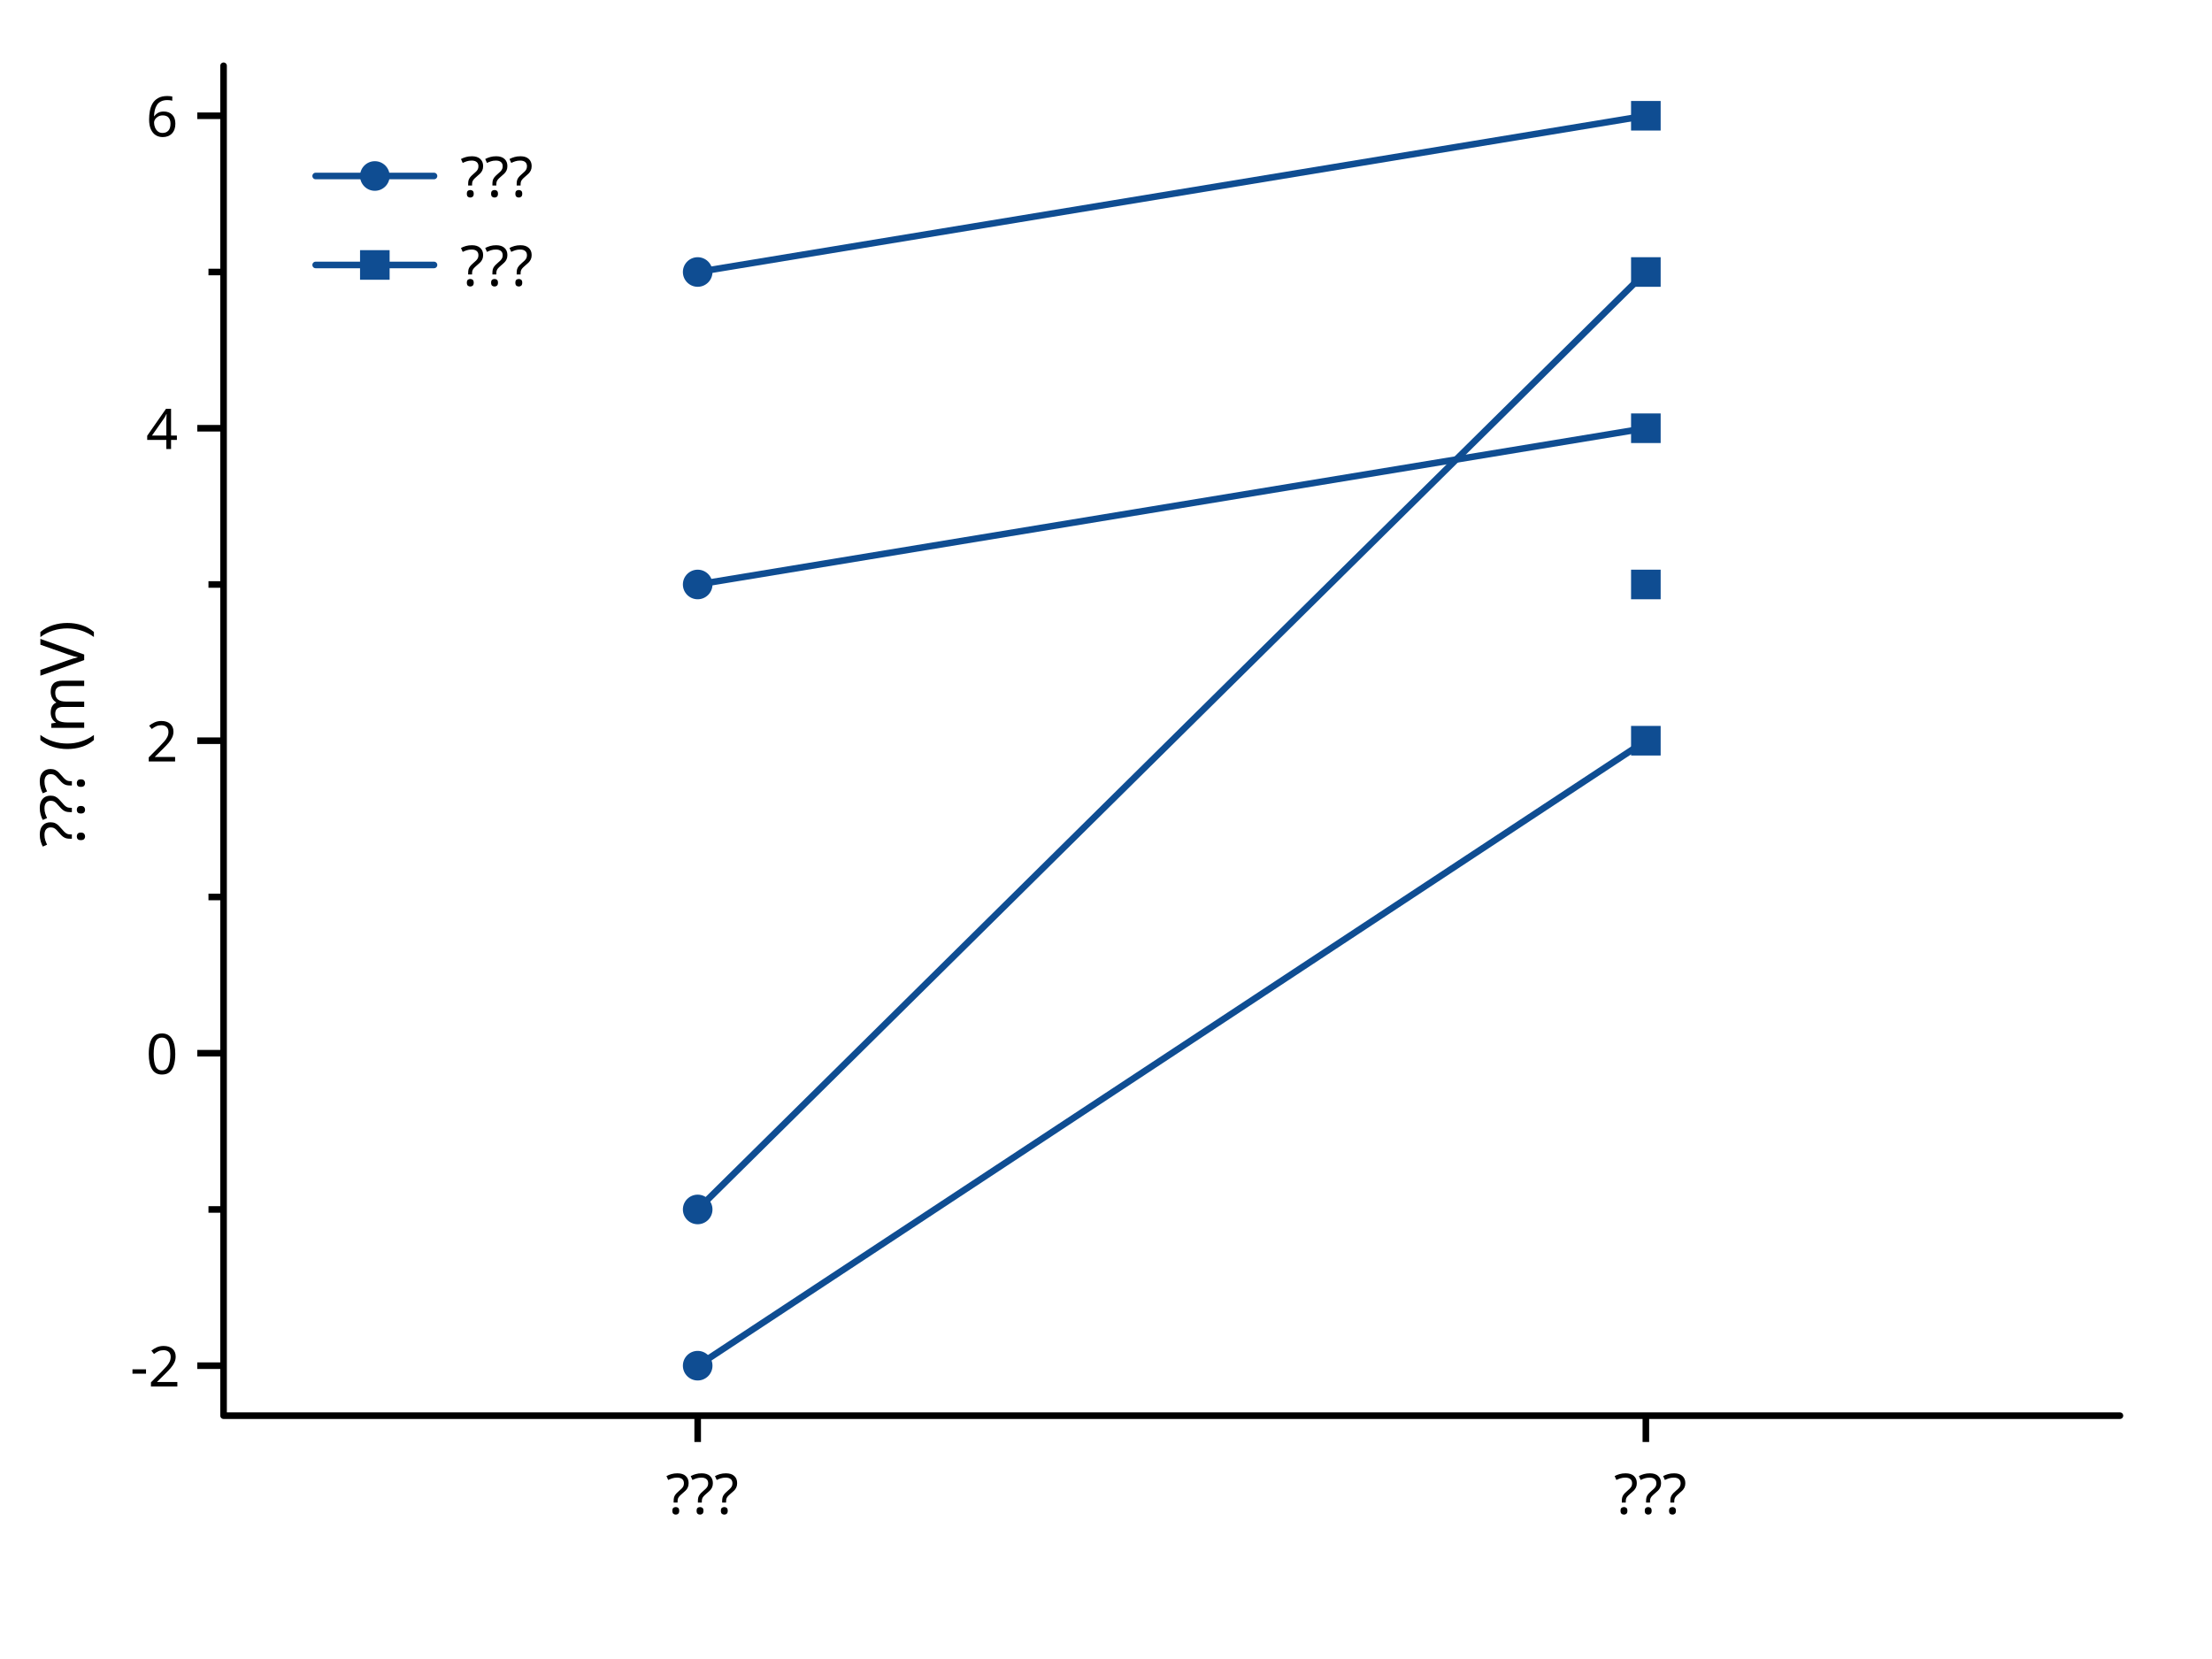
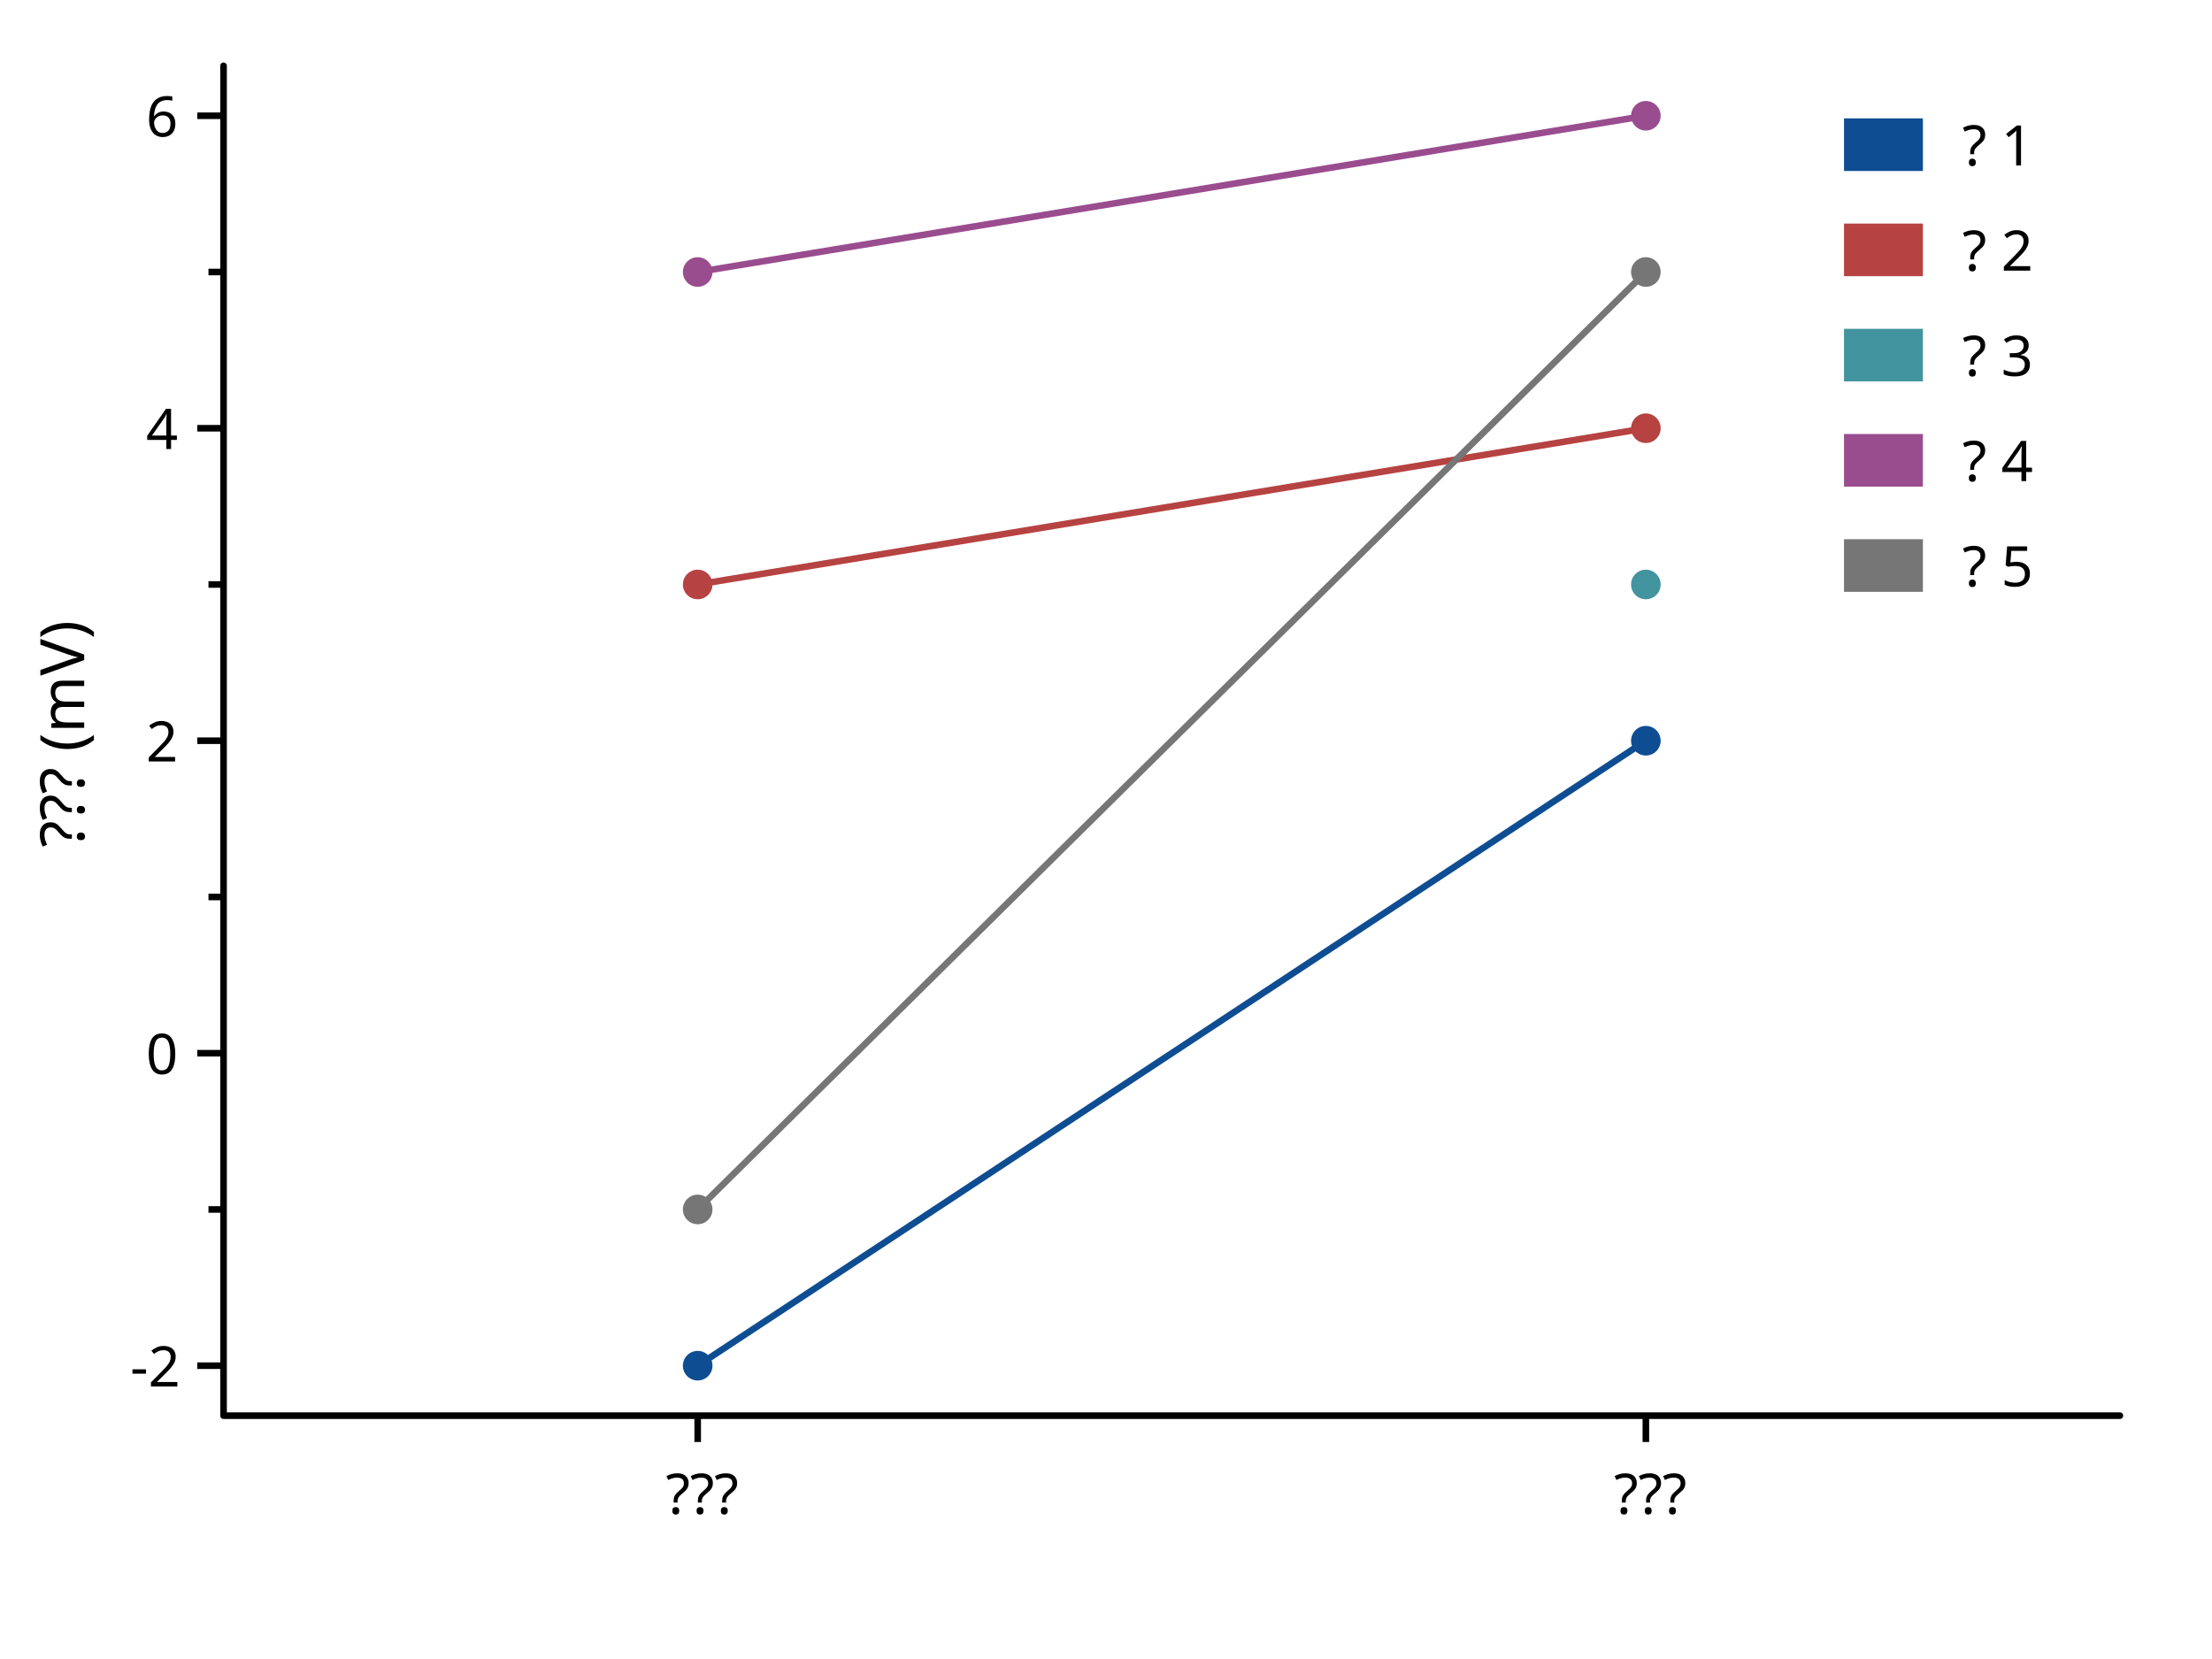
<svg xmlns="http://www.w3.org/2000/svg" width="210mm" height="157.5mm" viewBox="0 0 793.701 595.276" font-family="Arial, 'Microsoft YaHei', 'PingFang SC', 'Noto Sans CJK SC', sans-serif">
  <defs>
    <clipPath id="clip20">
      <rect x="80.225" y="23.596" width="680.442" height="484.377" />
    </clipPath>
  </defs>
  <rect x="0.00" y="0.00" width="793.70" height="595.28" fill="#ffffff" />
  <g clip-path="url(#clip20)">
    <path d="M250.34,490.03L590.56,265.78" fill="none" stroke="#0f4d92" stroke-width="2.36" stroke-linejoin="round" stroke-linecap="round" />
-     <path d="M250.34,209.72L590.56,153.66" fill="none" stroke="#0f4d92" stroke-width="2.36" stroke-linejoin="round" stroke-linecap="round" />
-     <path d="M250.34,97.60L590.56,41.54" fill="none" stroke="#0f4d92" stroke-width="2.36" stroke-linejoin="round" stroke-linecap="round" />
-     <path d="M250.34,433.97L590.56,97.60" fill="none" stroke="#0f4d92" stroke-width="2.36" stroke-linejoin="round" stroke-linecap="round" />
+     <path d="M250.34,209.72L590.56,153.66" fill="none" stroke="#b64342" stroke-width="2.36" stroke-linejoin="round" stroke-linecap="round" />
+     <path d="M250.34,97.60L590.56,41.54" fill="none" stroke="#9a4d8e" stroke-width="2.36" stroke-linejoin="round" stroke-linecap="round" />
+     <path d="M250.34,433.97L590.56,97.60" fill="none" stroke="#767676" stroke-width="2.36" stroke-linejoin="round" stroke-linecap="round" />
  </g>
-   <path d="M245.03,490.03a5.31,5.31 0 1,0 10.62,0a5.31,5.31 0 1,0 -10.62,0M245.03,209.72a5.31,5.31 0 1,0 10.62,0a5.31,5.31 0 1,0 -10.62,0M245.03,97.60a5.31,5.31 0 1,0 10.62,0a5.31,5.31 0 1,0 -10.62,0M245.03,433.97a5.31,5.31 0 1,0 10.62,0a5.31,5.31 0 1,0 -10.62,0" fill="#0f4d92" />
-   <path d="M585.25,260.47L595.87,260.47L595.87,271.09L585.25,271.09zM585.25,148.35L595.87,148.35L595.87,158.97L585.25,158.97zM585.25,204.41L595.87,204.41L595.87,215.03L585.25,215.03zM585.25,36.23L595.87,36.23L595.87,46.84L585.25,46.84zM585.25,92.29L595.87,92.29L595.87,102.91L585.25,102.91z" fill="#0f4d92" />
+   <path d="M245.03,490.03a5.31,5.31 0 1,0 10.62,0a5.31,5.31 0 1,0 -10.62,0" fill="#0f4d92" />
+   <path d="M245.03,209.72a5.31,5.31 0 1,0 10.62,0a5.31,5.31 0 1,0 -10.62,0" fill="#b64342" />
+   <path d="M245.03,97.60a5.31,5.31 0 1,0 10.62,0a5.31,5.31 0 1,0 -10.62,0" fill="#9a4d8e" />
+   <path d="M245.03,433.97a5.31,5.31 0 1,0 10.62,0a5.31,5.31 0 1,0 -10.62,0" fill="#767676" />
+   <path d="M585.25,265.78a5.31,5.31 0 1,0 10.62,0a5.31,5.31 0 1,0 -10.62,0" fill="#0f4d92" />
+   <path d="M585.25,153.66a5.31,5.31 0 1,0 10.62,0a5.31,5.31 0 1,0 -10.62,0" fill="#b64342" />
+   <path d="M585.25,209.72a5.31,5.31 0 1,0 10.62,0a5.31,5.31 0 1,0 -10.62,0" fill="#42949e" />
+   <path d="M585.25,41.54a5.31,5.31 0 1,0 10.62,0a5.31,5.31 0 1,0 -10.62,0" fill="#9a4d8e" />
+   <path d="M585.25,97.60a5.31,5.31 0 1,0 10.62,0a5.31,5.31 0 1,0 -10.62,0" fill="#767676" />
  <path d="M80.22,23.60L80.22,507.97L760.67,507.97" fill="none" stroke="#000000" stroke-width="2.36" stroke-linejoin="round" stroke-linecap="round" />
  <g aria-label="测量值">
    <text x="238.903" y="543.181" font-family="Ubuntu" font-size="20.056" font-weight="300" xml:space="preserve" fill="#000000">???</text>
  </g>
  <g aria-label="对照值">
    <text x="579.125" y="543.181" font-family="Ubuntu" font-size="20.056" font-weight="300" xml:space="preserve" fill="#000000">???</text>
  </g>
  <g aria-label="-2">
    <text x="46.74" y="497.483" font-family="Ubuntu" font-size="20.056" font-weight="300" xml:space="preserve" fill="#000000">-2</text>
  </g>
  <g aria-label="0">
    <text x="52.396" y="385.359" font-family="Ubuntu" font-size="20.056" font-weight="300" xml:space="preserve" fill="#000000">0</text>
  </g>
  <g aria-label="2">
    <text x="52.396" y="273.235" font-family="Ubuntu" font-size="20.056" font-weight="300" xml:space="preserve" fill="#000000">2</text>
  </g>
  <g aria-label="4">
    <text x="52.396" y="161.111" font-family="Ubuntu" font-size="20.056" font-weight="300" xml:space="preserve" fill="#000000">4</text>
  </g>
  <g aria-label="6">
    <text x="52.396" y="48.986" font-family="Ubuntu" font-size="20.056" font-weight="300" xml:space="preserve" fill="#000000">6</text>
  </g>
  <path d="M250.34,507.97L250.34,517.41M590.56,507.97L590.56,517.41M80.22,490.03L70.79,490.03M80.22,377.91L70.79,377.91M80.22,265.78L70.79,265.78M80.22,153.66L70.79,153.66M80.22,41.54L70.79,41.54M80.22,433.97L74.80,433.97M80.22,321.85L74.80,321.85M80.22,209.72L74.80,209.72M80.22,97.60L74.80,97.60" fill="none" stroke="#000000" stroke-width="2.36" />
  <g aria-label="" />
  <g aria-label="测量值 (mV)" transform="translate(22.03,265.78) rotate(-90)">
    <text x="-38.25" y="8.178" font-family="Ubuntu" font-size="22.015" font-weight="300" xml:space="preserve" fill="#000000">??? (mV)</text>
  </g>
-   <rect x="103.82" y="42.47" width="103.09" height="73.28" fill="#ffffff" />
-   <path d="M113.26,63.15L155.73,63.15" fill="none" stroke="#0f4d92" stroke-width="2.36" stroke-linejoin="round" stroke-linecap="round" />
-   <path d="M129.19,63.15a5.31,5.31 0 1,0 10.62,0a5.31,5.31 0 1,0 -10.62,0" fill="#0f4d92" />
-   <g aria-label="测量值">
-     <text x="165.168" y="70.603" font-family="Ubuntu" font-size="20.056" font-weight="300" xml:space="preserve" fill="#000000">???</text>
+   <rect x="661.66" y="42.47" width="28.31" height="18.88" fill="#0f4d92" />
+   <g aria-label="行 1">
+     <text x="704.128" y="59.361" font-family="Ubuntu" font-size="20.056" font-weight="300" xml:space="preserve" fill="#000000">? 1</text>
  </g>
-   <path d="M113.26,95.07L155.73,95.07" fill="none" stroke="#0f4d92" stroke-width="2.36" stroke-linejoin="round" stroke-linecap="round" />
-   <path d="M129.19,89.76L139.80,89.76L139.80,100.38L129.19,100.38z" fill="#0f4d92" />
-   <g aria-label="对照值">
-     <text x="165.168" y="102.524" font-family="Ubuntu" font-size="20.056" font-weight="300" xml:space="preserve" fill="#000000">???</text>
+   <rect x="661.66" y="80.22" width="28.31" height="18.88" fill="#b64342" />
+   <g aria-label="行 2">
+     <text x="704.128" y="97.114" font-family="Ubuntu" font-size="20.056" font-weight="300" xml:space="preserve" fill="#000000">? 2</text>
+   </g>
+   <rect x="661.66" y="117.98" width="28.31" height="18.88" fill="#42949e" />
+   <g aria-label="行 3">
+     <text x="704.128" y="134.867" font-family="Ubuntu" font-size="20.056" font-weight="300" xml:space="preserve" fill="#000000">? 3</text>
+   </g>
+   <rect x="661.66" y="155.73" width="28.31" height="18.88" fill="#9a4d8e" />
+   <g aria-label="行 4">
+     <text x="704.128" y="172.619" font-family="Ubuntu" font-size="20.056" font-weight="300" xml:space="preserve" fill="#000000">? 4</text>
+   </g>
+   <rect x="661.66" y="193.48" width="28.31" height="18.88" fill="#767676" />
+   <g aria-label="行 5">
+     <text x="704.128" y="210.372" font-family="Ubuntu" font-size="20.056" font-weight="300" xml:space="preserve" fill="#000000">? 5</text>
  </g>
</svg>
